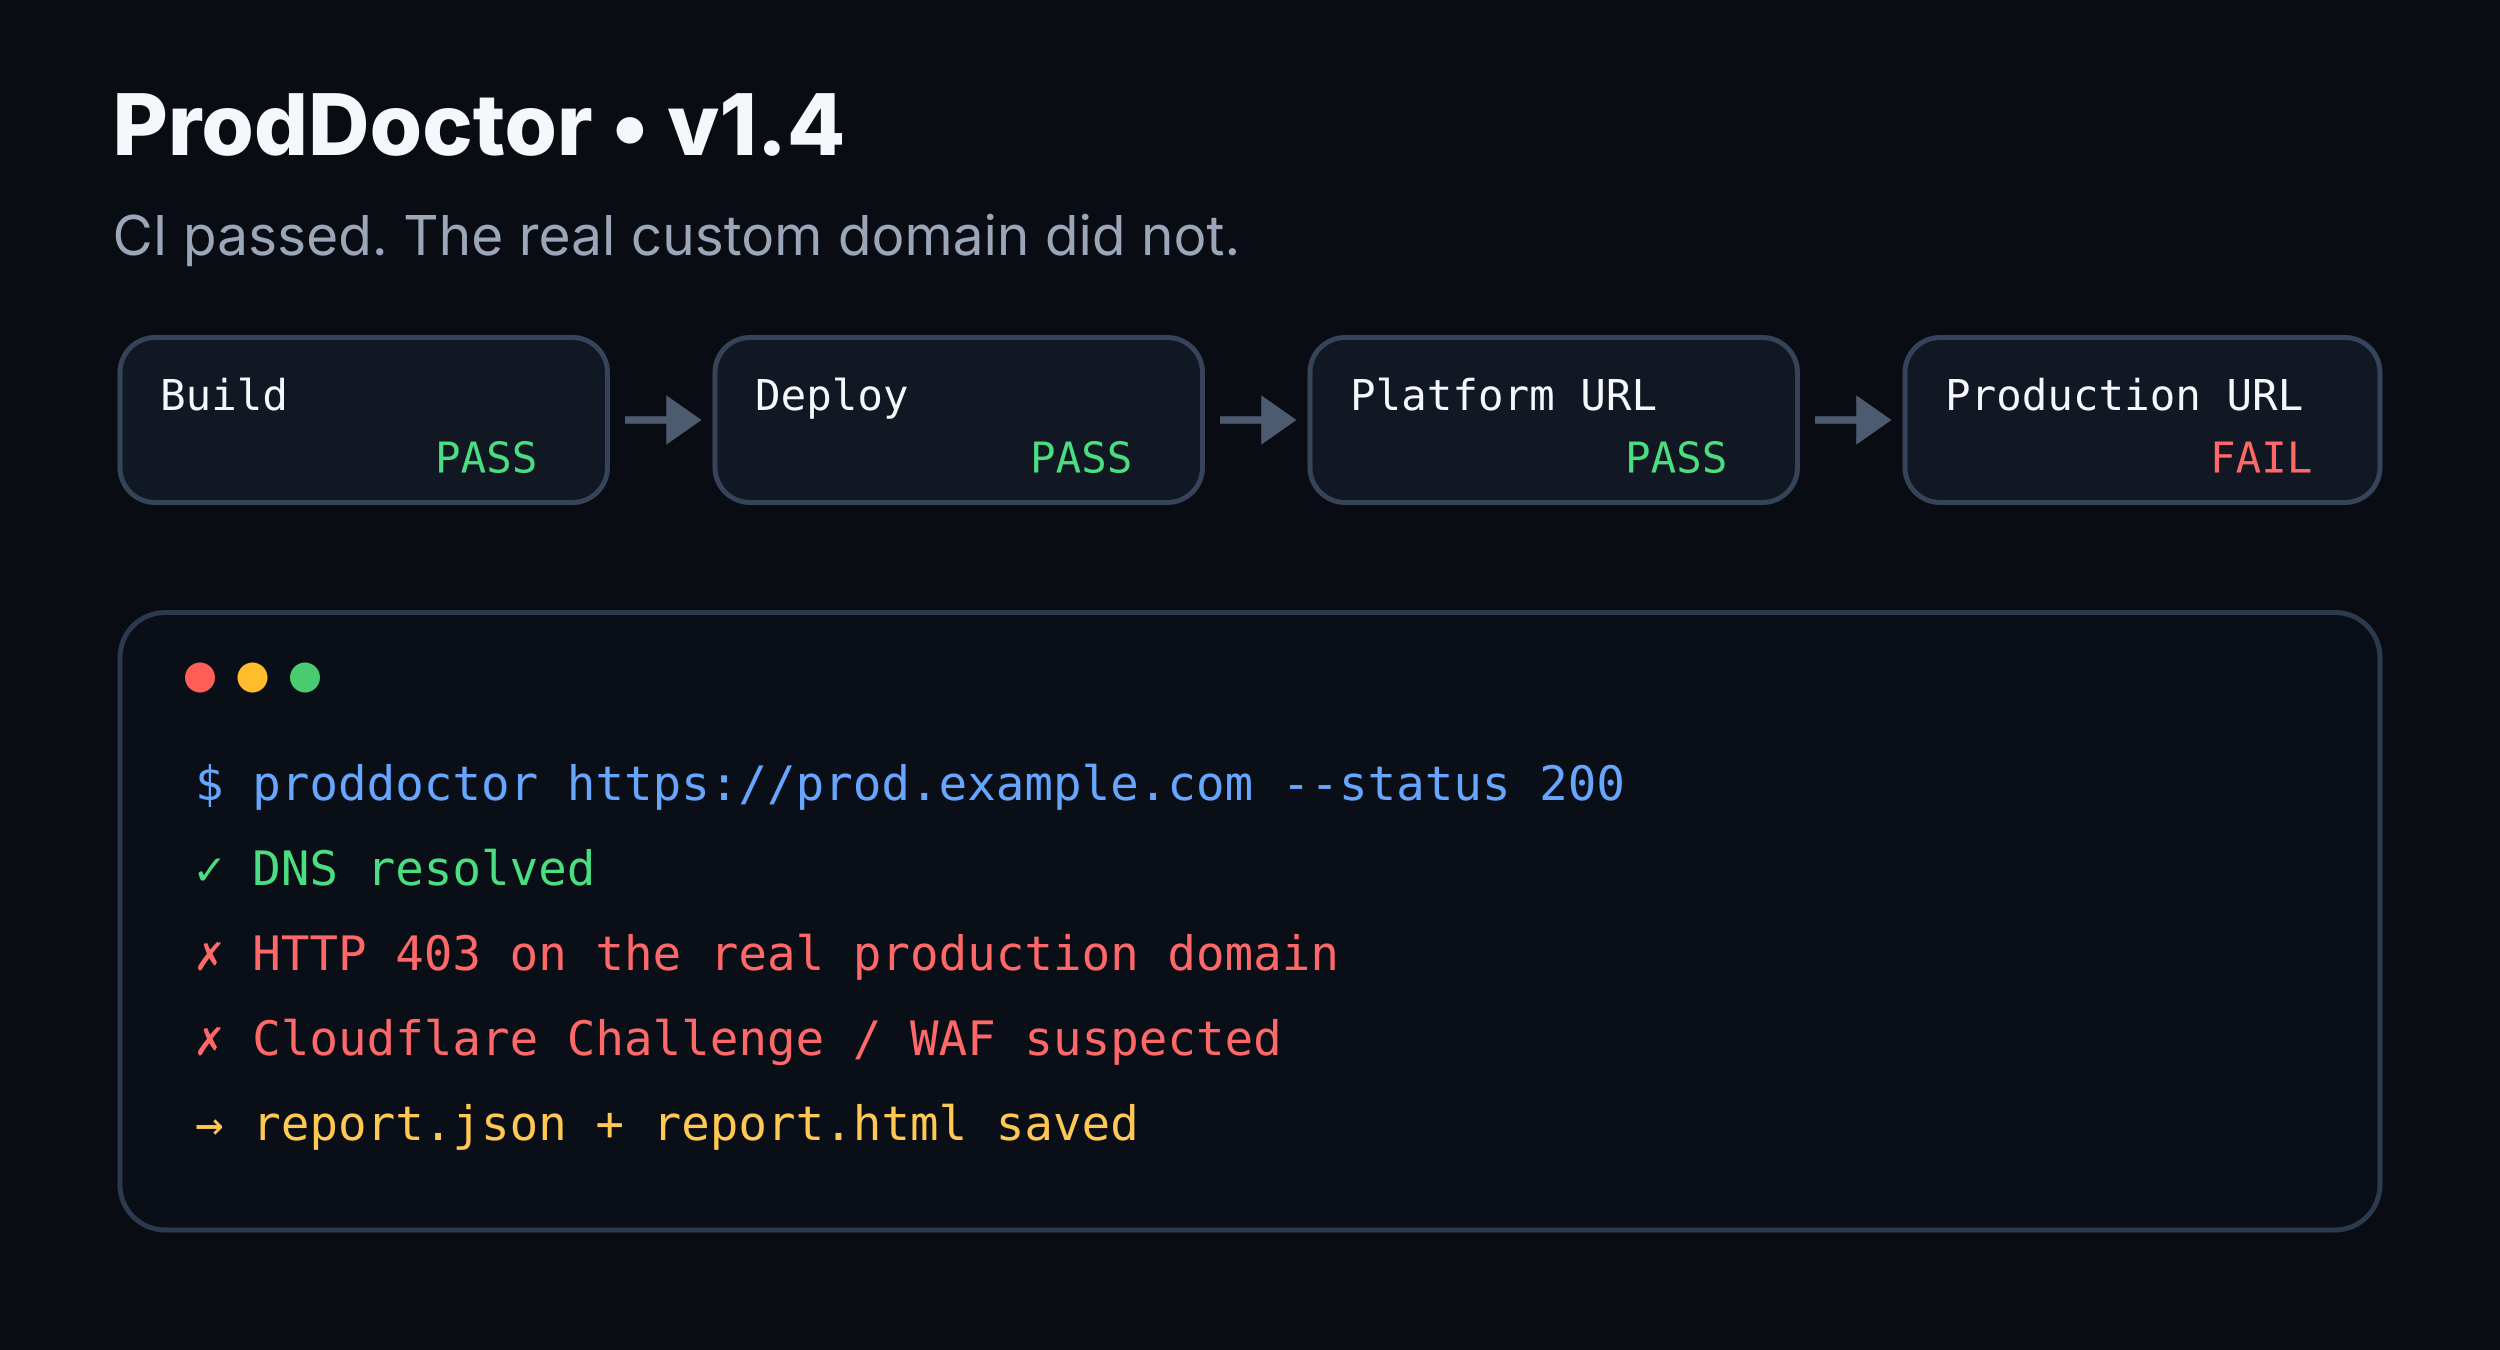
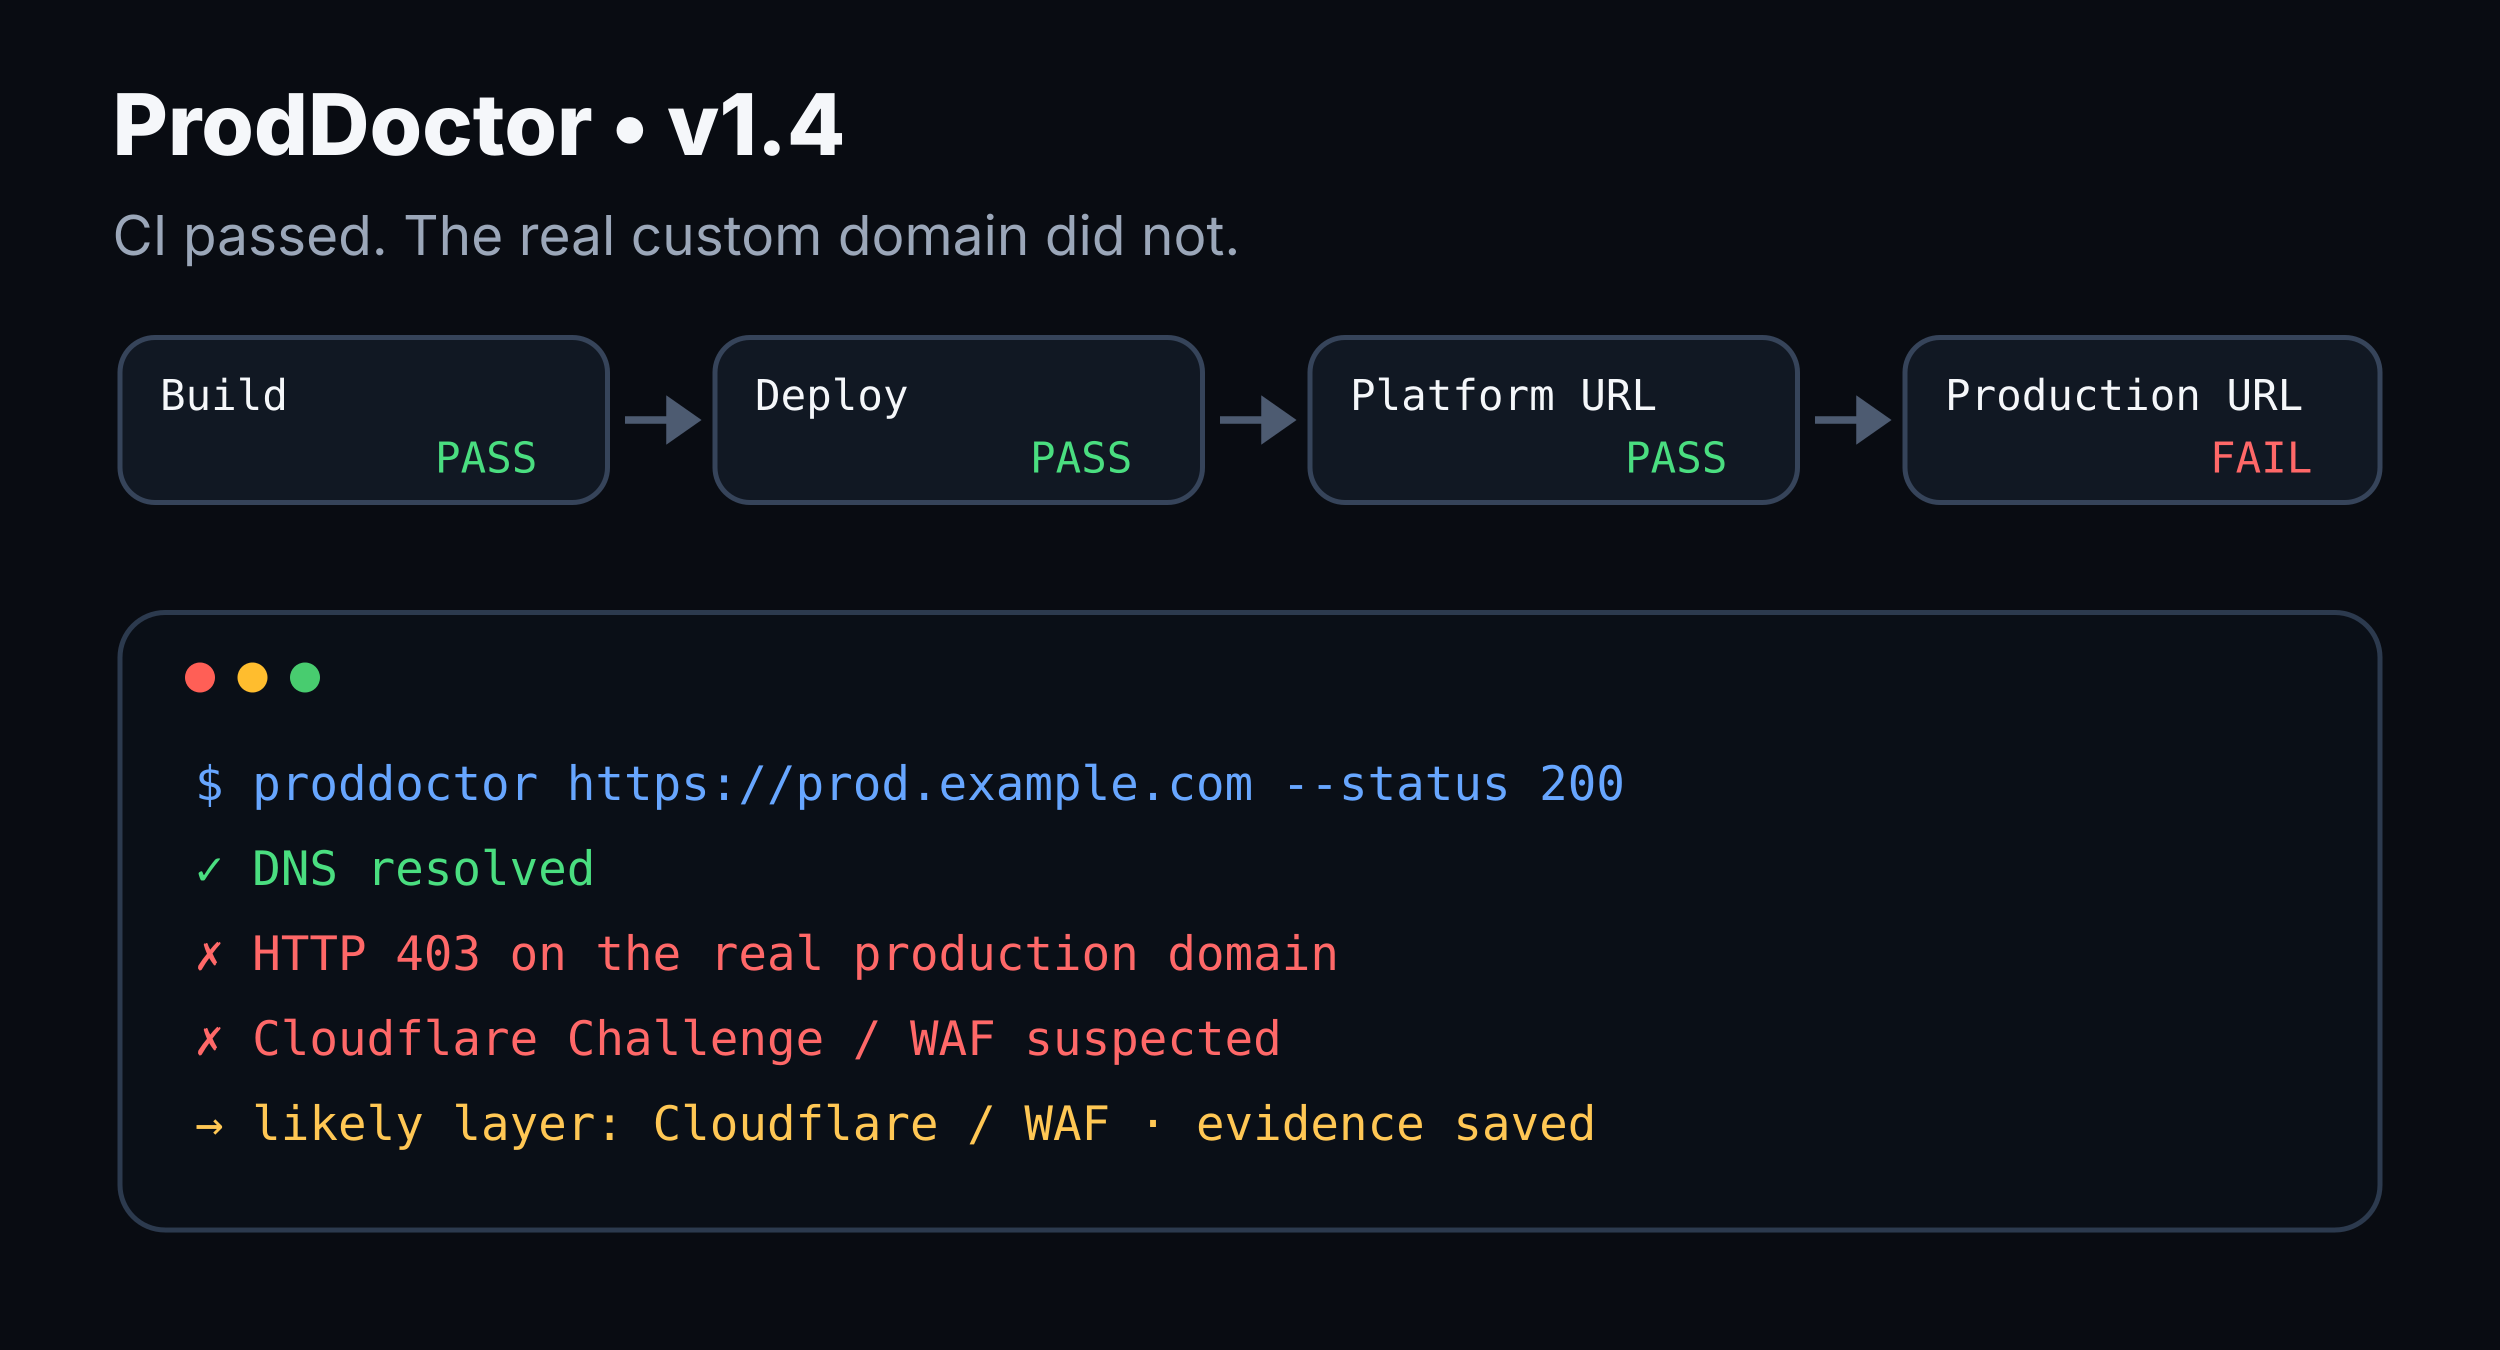
<svg xmlns="http://www.w3.org/2000/svg" width="1000" height="540" viewBox="0 0 1000 540">
  <rect width="1000" height="540" fill="#090c12" />
  <style>
    .sans{font-family:Inter,Segoe UI,Arial,sans-serif}
    .mono{font-family:ui-monospace,SFMono-Regular,Menlo,Consolas,monospace}
    .muted{fill:#9ba7b9}.white{fill:#f5f7fa}.ok{fill:#4ade80}.bad{fill:#ff6868}.info{fill:#67a6ff}.warn{fill:#ffc754}
  </style>
  <text x="45" y="62" class="sans white" font-size="34" font-weight="800">ProdDoctor  •  v1.4</text>
  <text x="45" y="102" class="sans muted" font-size="22">CI passed. The real custom domain did not.</text>
  <g>
    <rect x="48" y="135" width="195" height="66" rx="14" fill="#111823" stroke="#36445a" stroke-width="2" />
    <text x="64" y="164" class="mono white" font-size="17">Build</text>
    <text x="174" y="189" class="mono ok" font-size="17">PASS</text>
    <rect x="286" y="135" width="195" height="66" rx="14" fill="#111823" stroke="#36445a" stroke-width="2" />
    <text x="302" y="164" class="mono white" font-size="17">Deploy</text>
    <text x="412" y="189" class="mono ok" font-size="17">PASS</text>
    <rect x="524" y="135" width="195" height="66" rx="14" fill="#111823" stroke="#36445a" stroke-width="2" />
    <text x="540" y="164" class="mono white" font-size="17">Platform URL</text>
    <text x="650" y="189" class="mono ok" font-size="17">PASS</text>
    <rect x="762" y="135" width="190" height="66" rx="14" fill="#111823" stroke="#36445a" stroke-width="2" />
    <text x="778" y="164" class="mono white" font-size="17">Production URL</text>
    <text x="884" y="189" class="mono bad" font-size="17">FAIL</text>
  </g>
  <g stroke="#4d5b71" stroke-width="3" fill="#4d5b71">
    <line x1="250" y1="168" x2="278" y2="168" />
    <path d="M278 168 l-10 -7 v14z" />
    <line x1="488" y1="168" x2="516" y2="168" />
    <path d="M516 168 l-10 -7 v14z" />
    <line x1="726" y1="168" x2="754" y2="168" />
    <path d="M754 168 l-10 -7 v14z" />
  </g>
  <rect x="48" y="245" width="904" height="247" rx="18" fill="#0a0f17" stroke="#2c3a4e" stroke-width="2" />
  <circle cx="80" cy="271" r="6" fill="#ff5f56" />
  <circle cx="101" cy="271" r="6" fill="#ffbd2e" />
  <circle cx="122" cy="271" r="6" fill="#48cc6f" />
  <g opacity="1">
    <text x="78" y="320" class="mono info" font-size="19">$ proddoctor https://prod.example.com --status 200</text>
    <animate attributeName="opacity" values="0;1;1" keyTimes="0;0.12;1" dur="6s" repeatCount="indefinite" />
  </g>
  <g opacity="1">
    <text x="78" y="354" class="mono ok" font-size="19">✓ DNS resolved</text>
    <animate attributeName="opacity" values="0;0;1;1" keyTimes="0;0.20;0.28;1" dur="6s" repeatCount="indefinite" />
  </g>
  <g opacity="1">
    <text x="78" y="388" class="mono bad" font-size="19">✗ HTTP 403 on the real production domain</text>
    <animate attributeName="opacity" values="0;0;1;1" keyTimes="0;0.38;0.46;1" dur="6s" repeatCount="indefinite" />
  </g>
  <g opacity="1">
    <text x="78" y="422" class="mono bad" font-size="19">✗ Cloudflare Challenge / WAF suspected</text>
    <animate attributeName="opacity" values="0;0;1;1" keyTimes="0;0.54;0.62;1" dur="6s" repeatCount="indefinite" />
  </g>
  <g opacity="1">
-     <text x="78" y="456" class="mono warn" font-size="19">→ report.json + report.html saved</text>
+     <text x="78" y="456" class="mono warn" font-size="19">→ likely layer: Cloudflare / WAF · evidence saved</text>
    <animate attributeName="opacity" values="0;0;1;1" keyTimes="0;0.72;0.80;1" dur="6s" repeatCount="indefinite" />
  </g>
</svg>
